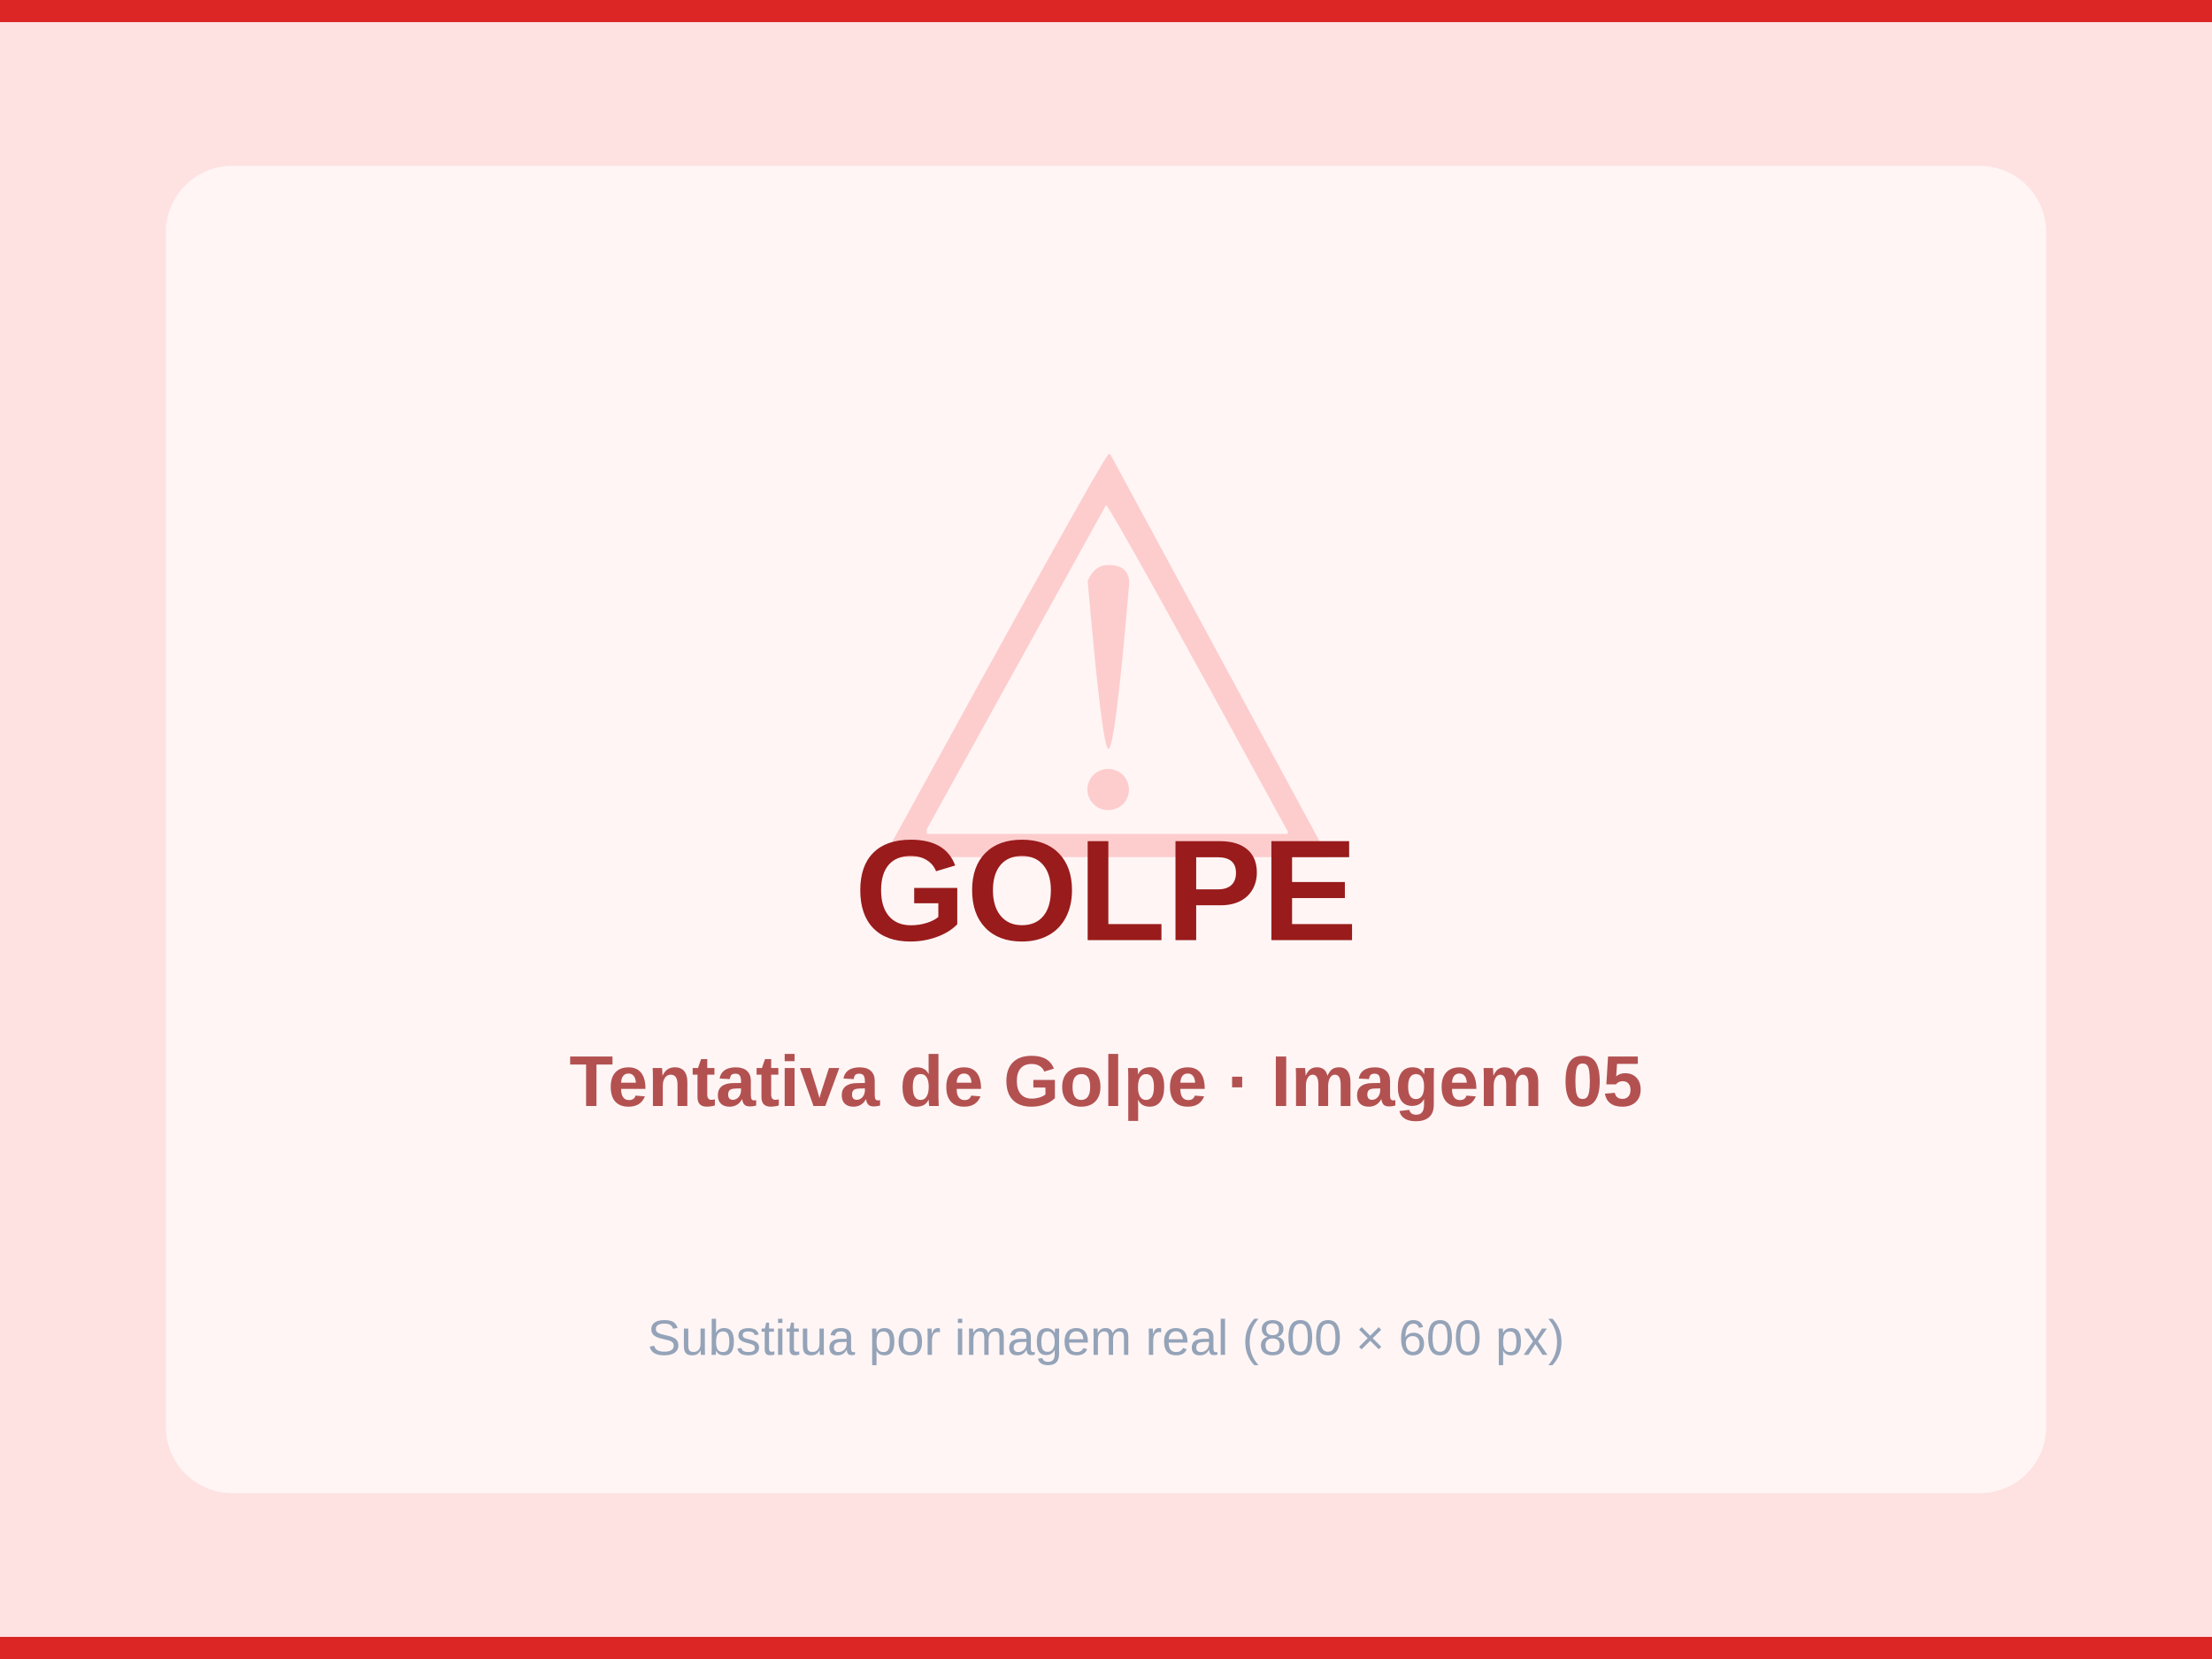
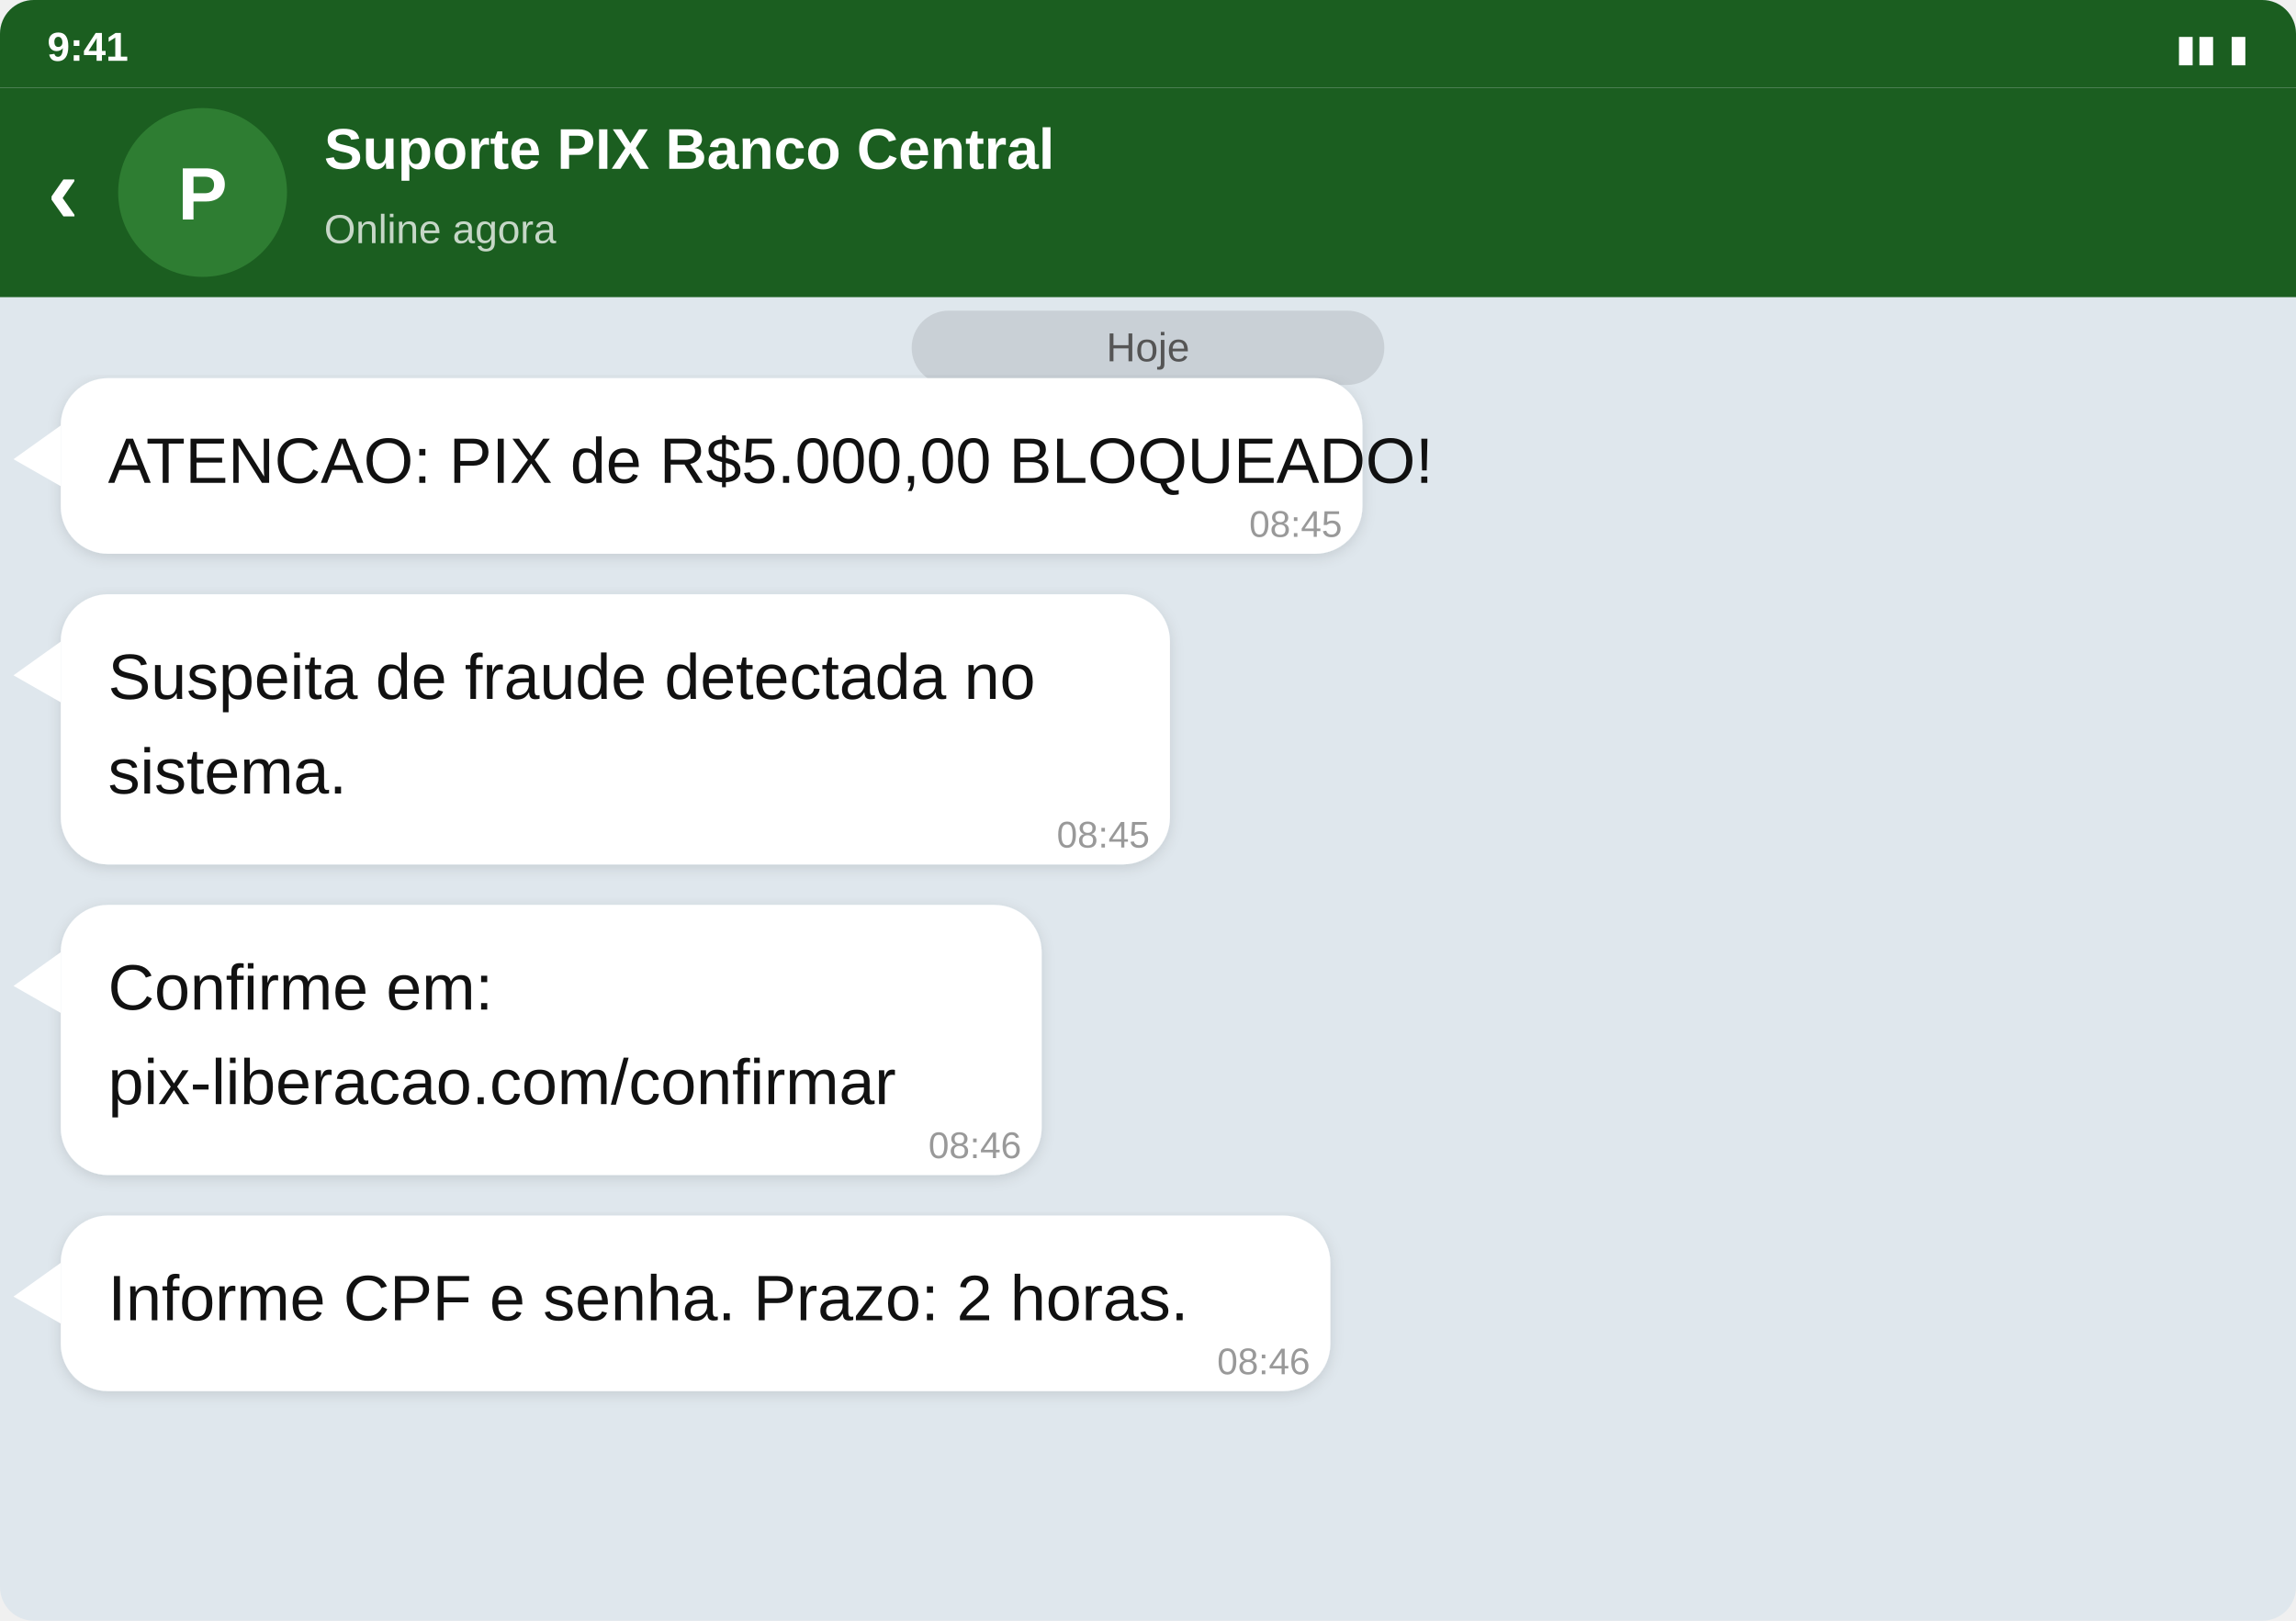
- <svg xmlns="http://www.w3.org/2000/svg" width="800" height="600" viewBox="0 0 800 600">
-   <rect width="800" height="600" fill="#FEE2E2" />
-   <rect width="800" height="8" fill="#DC2626" />
-   <rect x="60" y="60" width="680" height="480" rx="24" fill="white" fill-opacity="0.65" />
-   <text x="400" y="310" text-anchor="middle" font-family="Arial, Helvetica, sans-serif" font-size="200" font-weight="bold" fill="#FCA5A5" opacity="0.5">⚠</text>
-   <text x="400" y="340" text-anchor="middle" font-family="Arial, Helvetica, sans-serif" font-size="52" font-weight="900" fill="#991B1B">GOLPE</text>
-   <text x="400" y="400" text-anchor="middle" font-family="Arial, Helvetica, sans-serif" font-size="26" font-weight="600" fill="#991B1B" opacity="0.75">Tentativa de Golpe · Imagem 05</text>
-   <text x="400" y="490" text-anchor="middle" font-family="Arial, Helvetica, sans-serif" font-size="18" fill="#94A3B8">
-     Substitua por imagem real (800 × 600 px)
-   </text>
-   <rect y="592" width="800" height="8" fill="#DC2626" />
+ <svg xmlns="http://www.w3.org/2000/svg" width="680" height="480" viewBox="0 0 680 480">
+   <defs>
+     <filter id="bs" x="-4%" y="-4%" width="110%" height="115%">
+       <feDropShadow dx="0" dy="1" stdDeviation="2" flood-color="rgba(0,0,0,0.12)" />
+     </filter>
+     <clipPath id="fr">
+       <rect width="680" height="480" rx="10" />
+     </clipPath>
+   </defs>
+   <g clip-path="url(#fr)">
+     <rect width="680" height="480" fill="#dfe7ed" />
+     <rect width="680" height="26" fill="#1B5E20" />
+     <text x="14" y="18" font-family="Arial,sans-serif" font-size="12" fill="white" font-weight="bold">9:41</text>
+     <text x="666" y="18" font-family="Arial,sans-serif" font-size="11" fill="white" text-anchor="end">▮▮ ▮</text>
+     <rect y="26" width="680" height="62" fill="#1B5E20" />
+     <text x="14" y="66" font-family="Arial,sans-serif" font-size="28" fill="white" font-weight="bold">‹</text>
+     <circle cx="60" cy="57" r="25" fill="#2E7D32" />
+     <text x="60" y="65" text-anchor="middle" font-family="Arial,sans-serif" font-size="22" fill="white" font-weight="bold">P</text>
+     <text x="96" y="50" font-family="Arial,sans-serif" font-size="17" fill="white" font-weight="bold">Suporte PIX Banco Central</text>
+     <text x="96" y="72" font-family="Arial,sans-serif" font-size="12" fill="rgba(255,255,255,0.75)">Online agora</text>
+     <rect x="270" y="92" width="140" height="22" rx="11" fill="rgba(0,0,0,0.1)" />
+     <text x="340" y="107" text-anchor="middle" font-family="Arial,sans-serif" font-size="12" fill="#555">Hoje</text>
+     <rect x="18" y="112" width="385.5" height="52" rx="14" fill="white" filter="url(#bs)" />
+     <polygon points="18,126 4,136 18,144" fill="white" />
+     <text x="32" y="143" font-family="Arial,sans-serif" font-size="19" fill="#111">ATENCAO: PIX de R$5.000,00 BLOQUEADO!</text>
+     <text x="397.5" y="159" text-anchor="end" font-family="Arial,sans-serif" font-size="11" fill="#999">08:45</text>
+     <rect x="18" y="176" width="328.5" height="80" rx="14" fill="white" filter="url(#bs)" />
+     <polygon points="18,190 4,200 18,208" fill="white" />
+     <text x="32" y="207" font-family="Arial,sans-serif" font-size="19" fill="#111">Suspeita de fraude detectada no</text>
+     <text x="32" y="235" font-family="Arial,sans-serif" font-size="19" fill="#111">sistema.</text>
+     <text x="340.5" y="251" text-anchor="end" font-family="Arial,sans-serif" font-size="11" fill="#999">08:45</text>
+     <rect x="18" y="268" width="290.5" height="80" rx="14" fill="white" filter="url(#bs)" />
+     <polygon points="18,282 4,292 18,300" fill="white" />
+     <text x="32" y="299" font-family="Arial,sans-serif" font-size="19" fill="#111">Confirme em:</text>
+     <text x="32" y="327" font-family="Arial,sans-serif" font-size="19" fill="#111">pix-liberacao.com/confirmar</text>
+     <text x="302.5" y="343" text-anchor="end" font-family="Arial,sans-serif" font-size="11" fill="#999">08:46</text>
+     <rect x="18" y="360" width="376" height="52" rx="14" fill="white" filter="url(#bs)" />
+     <polygon points="18,374 4,384 18,392" fill="white" />
+     <text x="32" y="391" font-family="Arial,sans-serif" font-size="19" fill="#111">Informe CPF e senha. Prazo: 2 horas.</text>
+     <text x="388" y="407" text-anchor="end" font-family="Arial,sans-serif" font-size="11" fill="#999">08:46</text>
+   </g>
</svg>
